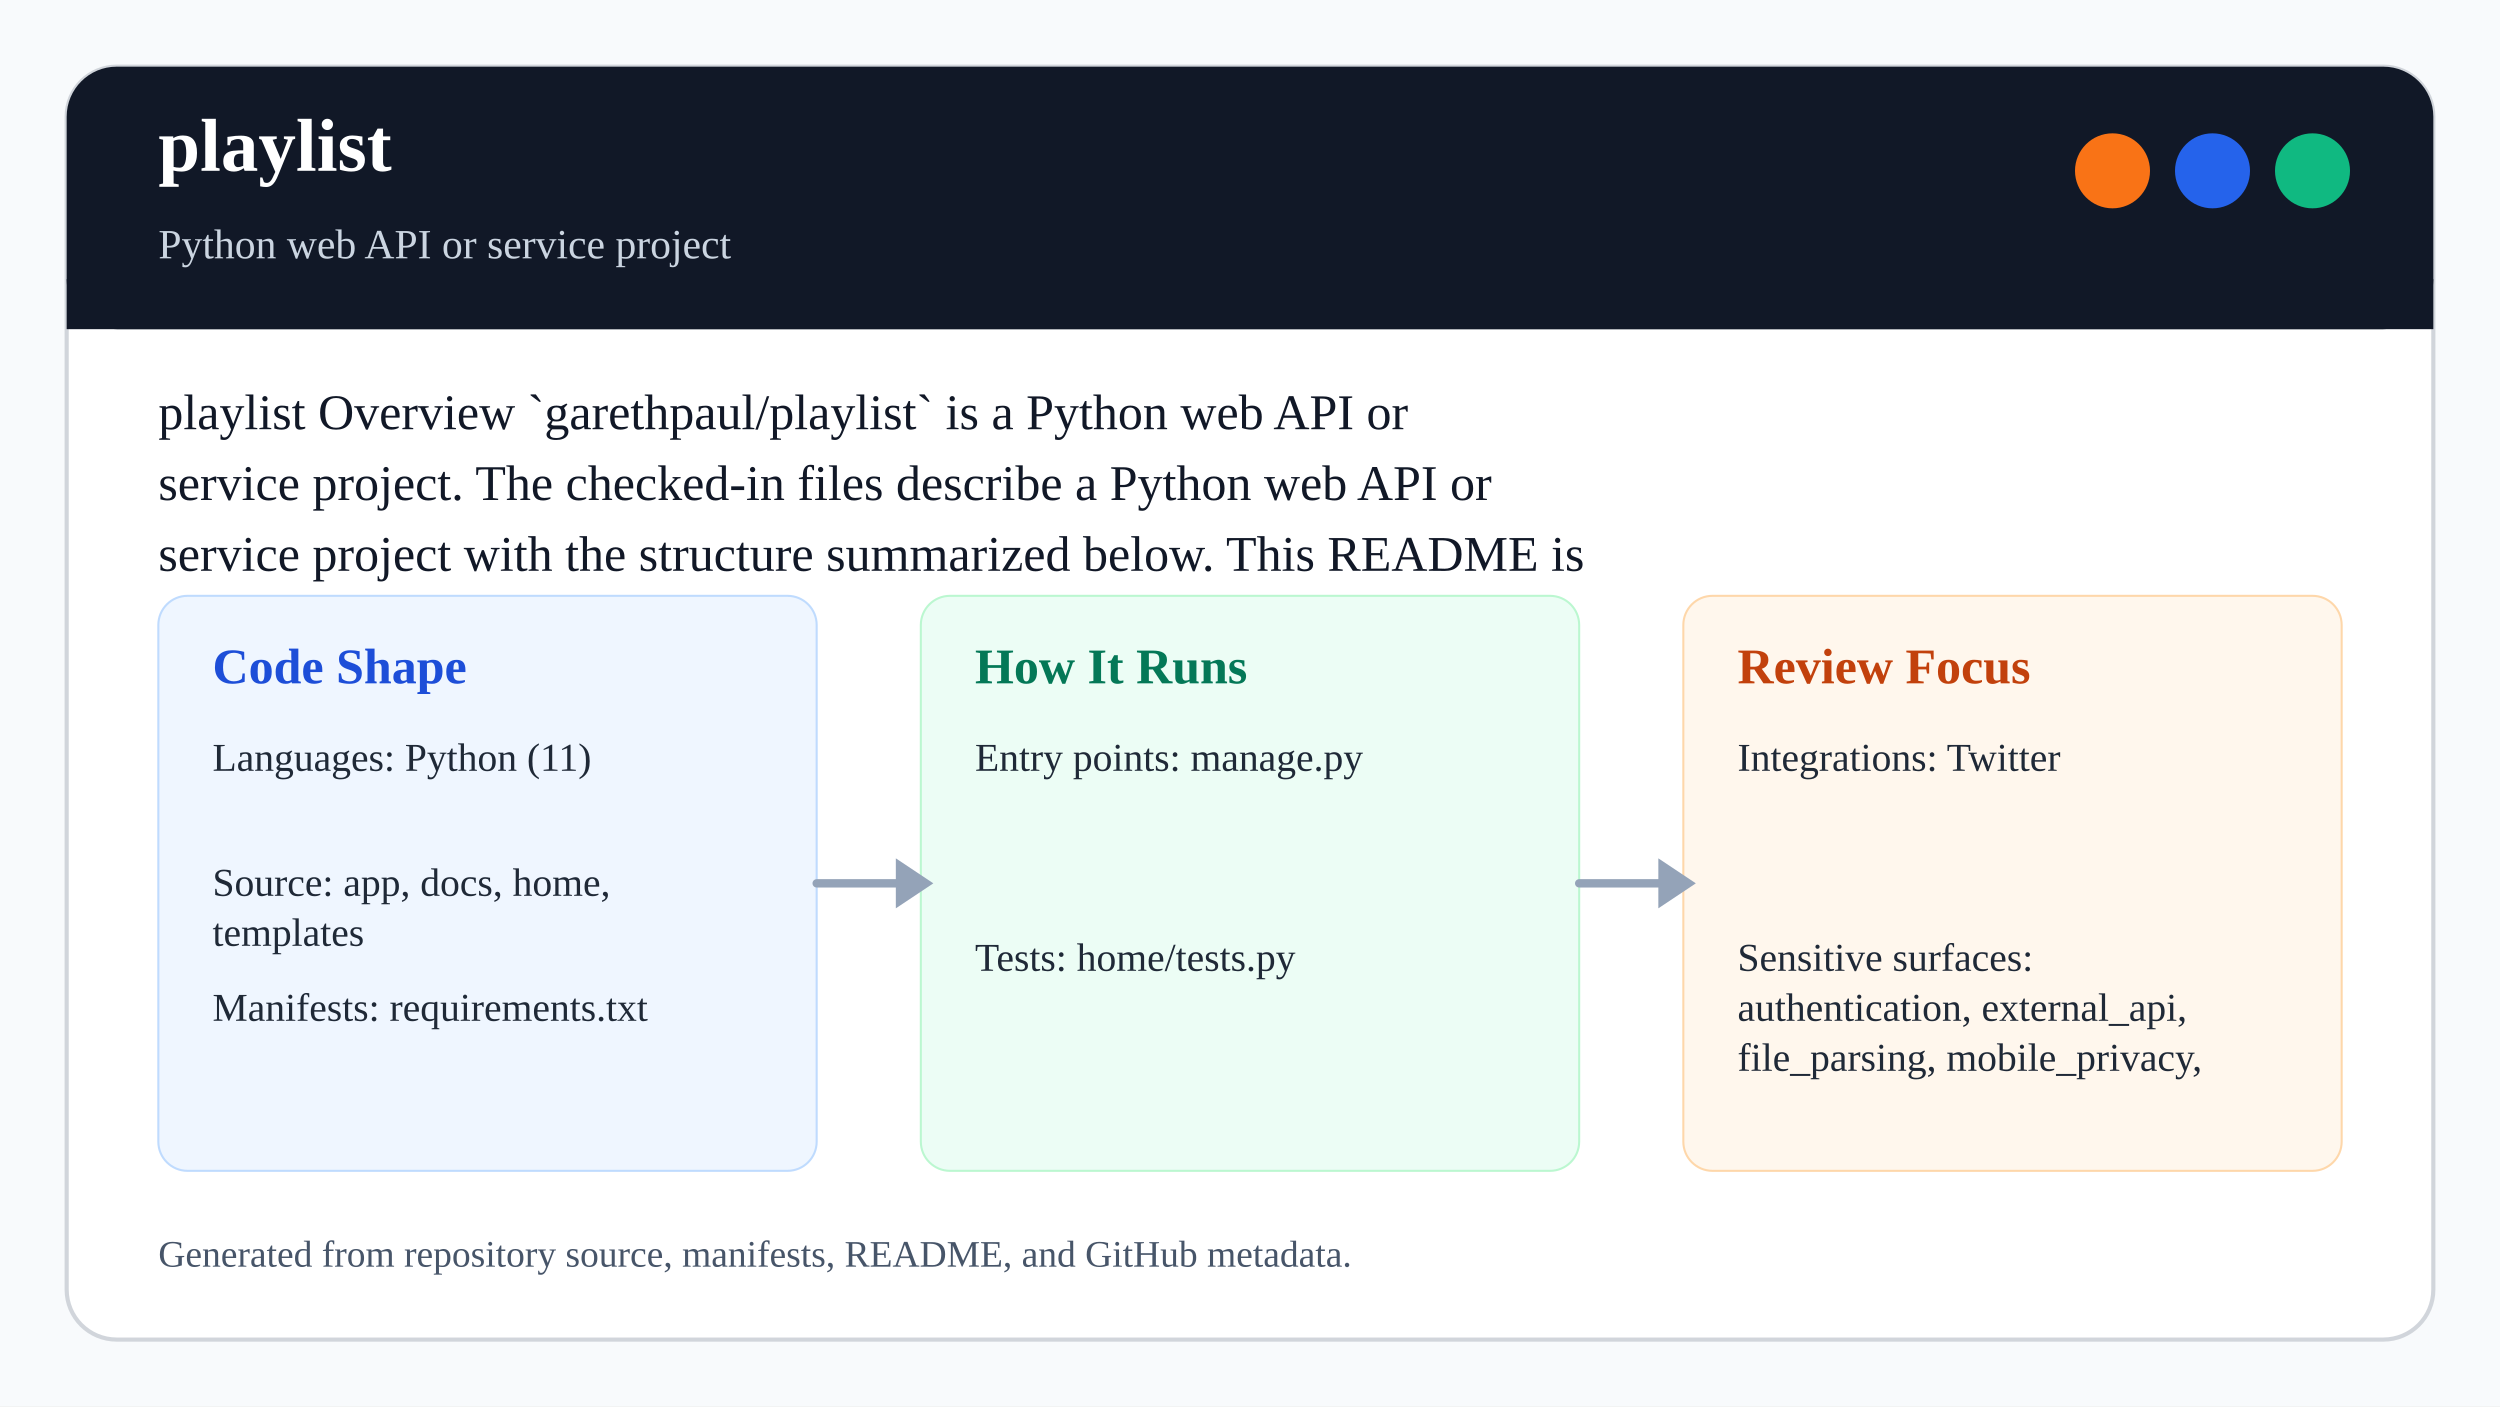
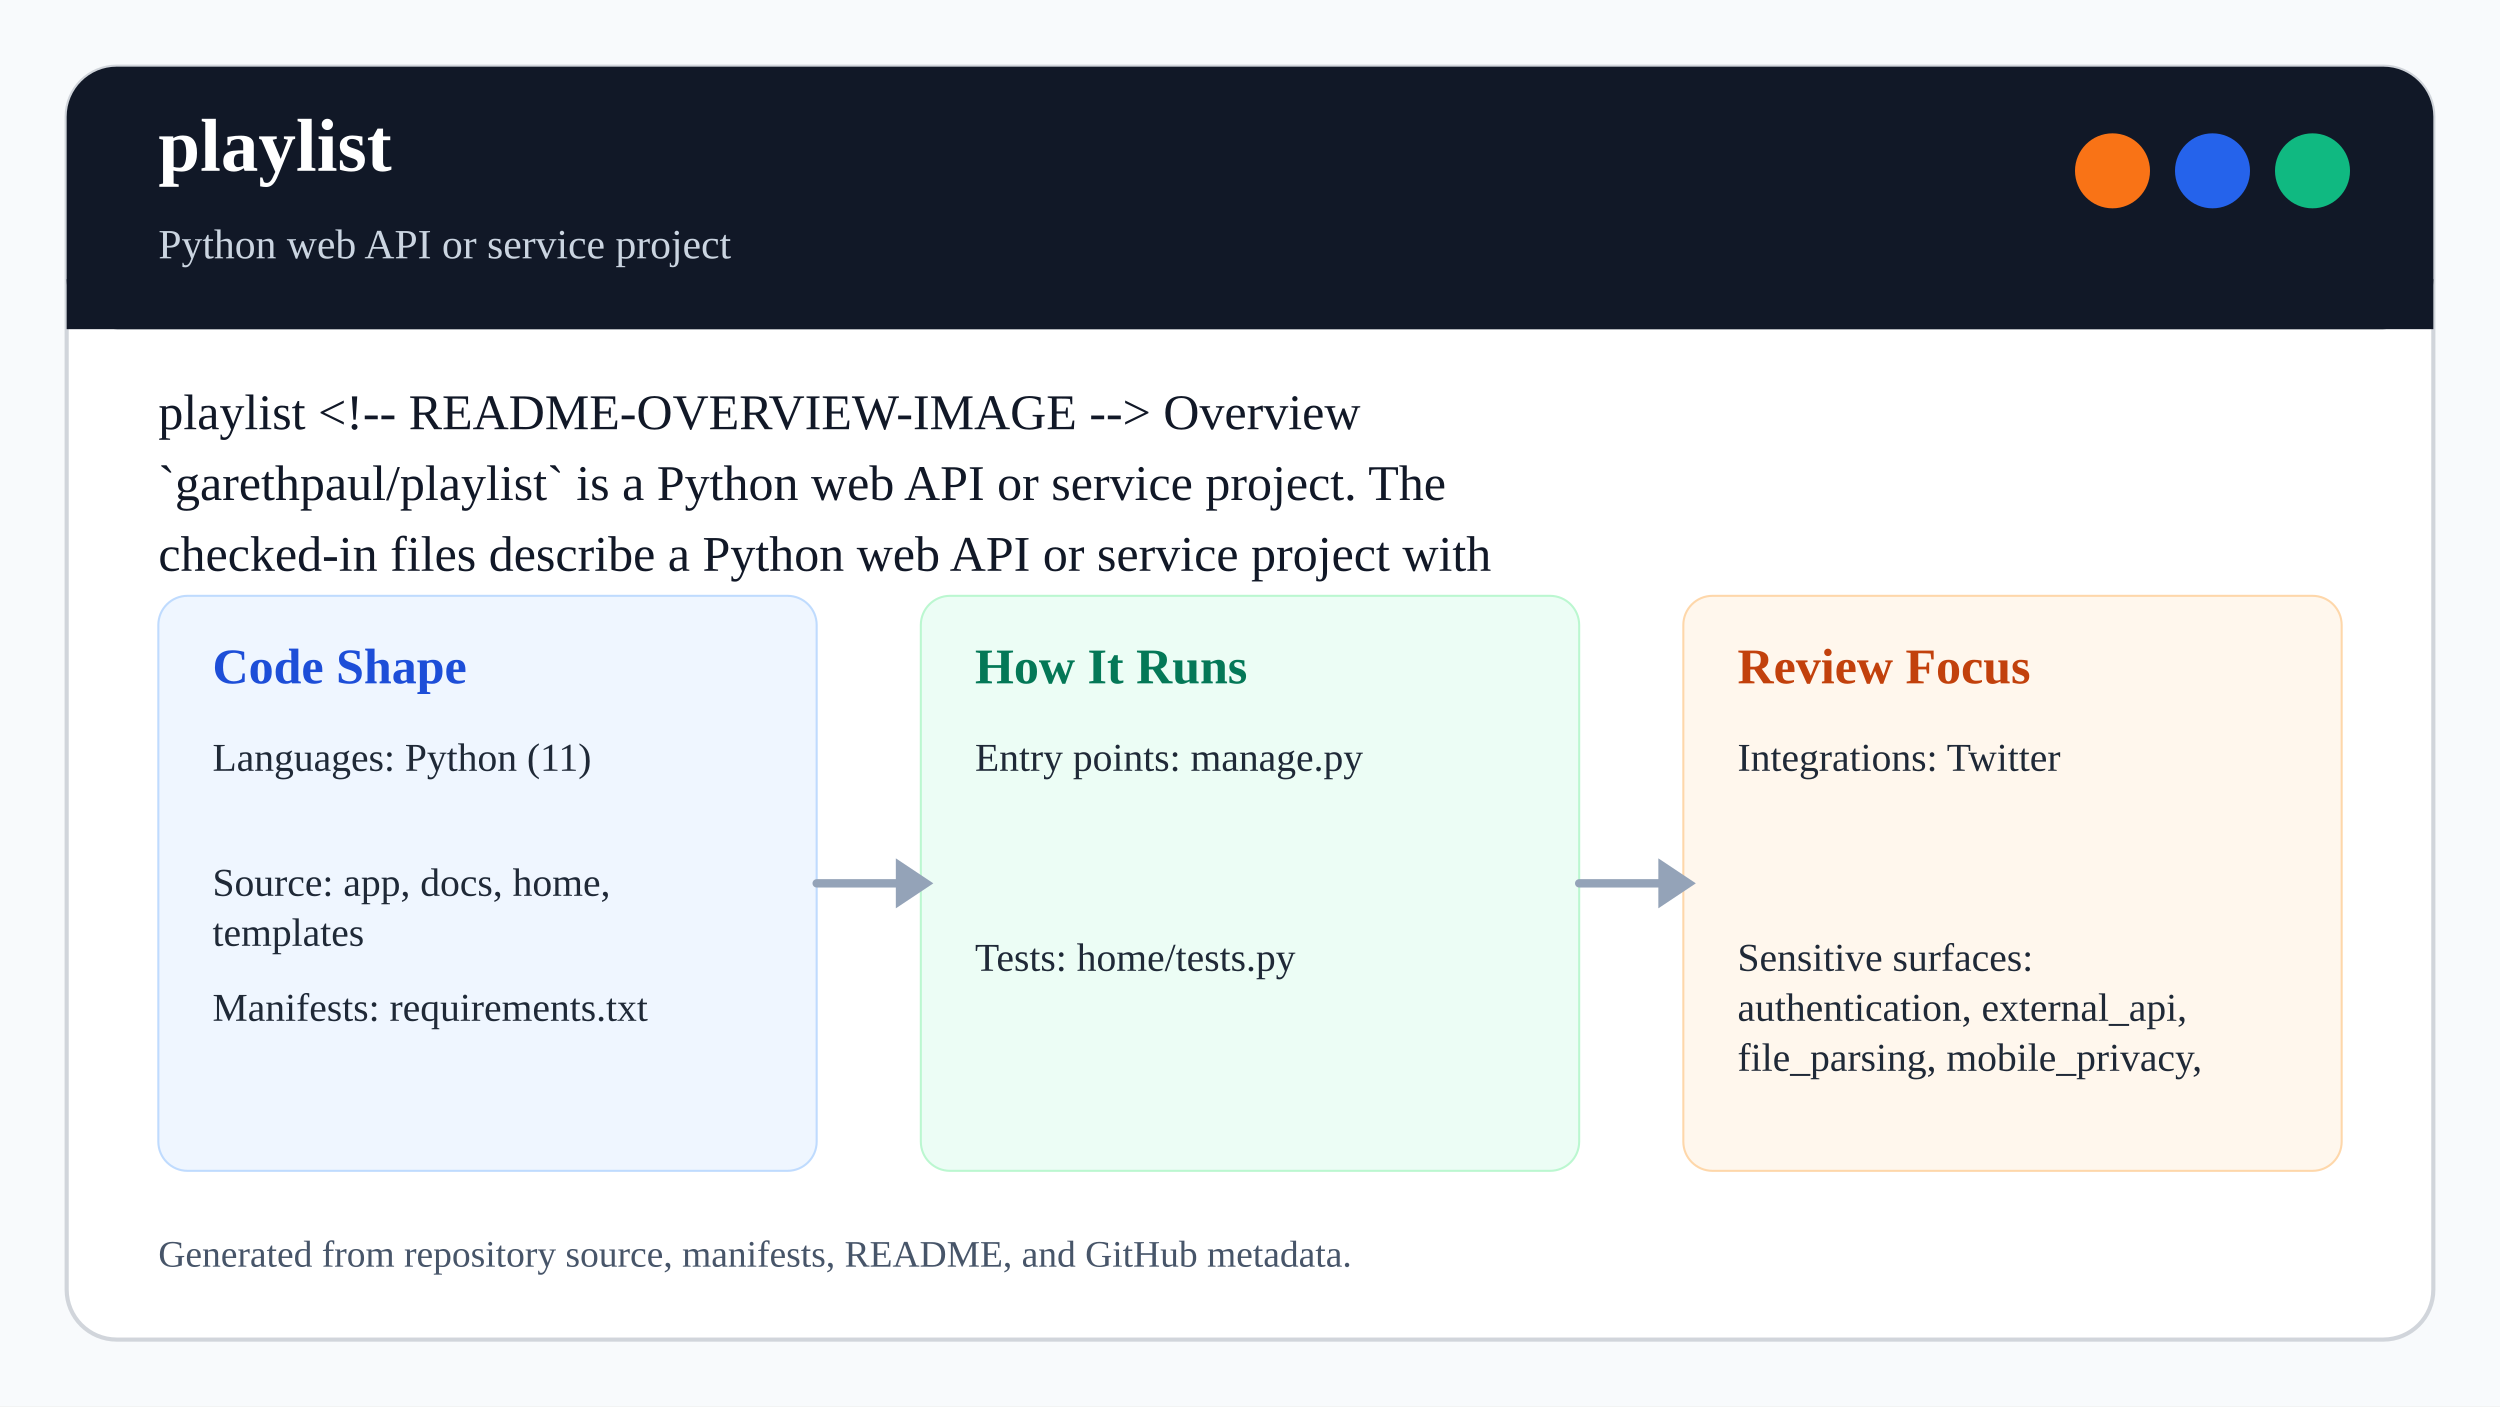
<svg xmlns="http://www.w3.org/2000/svg" width="1200" height="675" viewBox="0 0 1200 675" role="img" aria-labelledby="title desc">
  <rect width="1200" height="675" fill="#f8fafc" />
  <rect x="32" y="32" width="1136" height="611" rx="24" fill="#ffffff" stroke="#d1d5db" stroke-width="2" />
  <rect x="32" y="32" width="1136" height="126" rx="24" fill="#111827" />
  <path d="M32 134h1136v24H32z" fill="#111827" />
  <circle cx="1062" cy="82" r="18" fill="#2563eb" />
  <circle cx="1110" cy="82" r="18" fill="#10b981" />
  <circle cx="1014" cy="82" r="18" fill="#f97316" />
  <text x="76" y="82" font-size="36" fill="#ffffff" font-weight="700">playlist</text>
  <text x="76" y="124" font-size="20" fill="#cbd5e1">Python web API or service project</text>
-   <text x="76" y="206" font-size="24" fill="#111827">playlist Overview `garethpaul/playlist` is a Python web API or</text>
-   <text x="76" y="240" font-size="24" fill="#111827">service project. The checked-in files describe a Python web API or</text>
-   <text x="76" y="274" font-size="24" fill="#111827">service project with the structure summarized below. This README is</text>
+   <text x="76" y="206" font-size="24" fill="#111827">playlist &lt;!-- README-OVERVIEW-IMAGE --&gt; Overview</text>
+   <text x="76" y="240" font-size="24" fill="#111827">`garethpaul/playlist` is a Python web API or service project. The</text>
+   <text x="76" y="274" font-size="24" fill="#111827">checked-in files describe a Python web API or service project with</text>
  <rect x="76" y="286" width="316" height="276" rx="14" fill="#eff6ff" stroke="#bfdbfe" />
  <text x="102" y="328" font-size="24" font-weight="700" fill="#1d4ed8">Code Shape</text>
  <text x="102" y="370" font-size="19" fill="#1f2937">Languages: Python (11)</text>
  <text x="102" y="430" font-size="19" fill="#1f2937">Source: app, docs, home,</text>
  <text x="102" y="454" font-size="19" fill="#1f2937">templates</text>
  <text x="102" y="490" font-size="19" fill="#1f2937">Manifests: requirements.txt</text>
  <rect x="442" y="286" width="316" height="276" rx="14" fill="#ecfdf5" stroke="#bbf7d0" />
  <text x="468" y="328" font-size="24" font-weight="700" fill="#047857">How It Runs</text>
  <text x="468" y="370" font-size="19" fill="#1f2937">Entry points: manage.py</text>
  <text x="468" y="466" font-size="19" fill="#1f2937">Tests: home/tests.py</text>
  <rect x="808" y="286" width="316" height="276" rx="14" fill="#fff7ed" stroke="#fed7aa" />
  <text x="834" y="328" font-size="24" font-weight="700" fill="#c2410c">Review Focus</text>
  <text x="834" y="370" font-size="19" fill="#1f2937">Integrations: Twitter</text>
  <text x="834" y="466" font-size="19" fill="#1f2937">Sensitive surfaces:</text>
  <text x="834" y="490" font-size="19" fill="#1f2937">authentication, external_api,</text>
  <text x="834" y="514" font-size="19" fill="#1f2937">file_parsing, mobile_privacy,</text>
  <path d="M392 424h50" stroke="#94a3b8" stroke-width="4" stroke-linecap="round" />
  <path d="M430 412l18 12-18 12z" fill="#94a3b8" />
  <path d="M758 424h50" stroke="#94a3b8" stroke-width="4" stroke-linecap="round" />
  <path d="M796 412l18 12-18 12z" fill="#94a3b8" />
  <text x="76" y="608" font-size="18" fill="#475569">Generated from repository source, manifests, README, and GitHub metadata.</text>
</svg>
